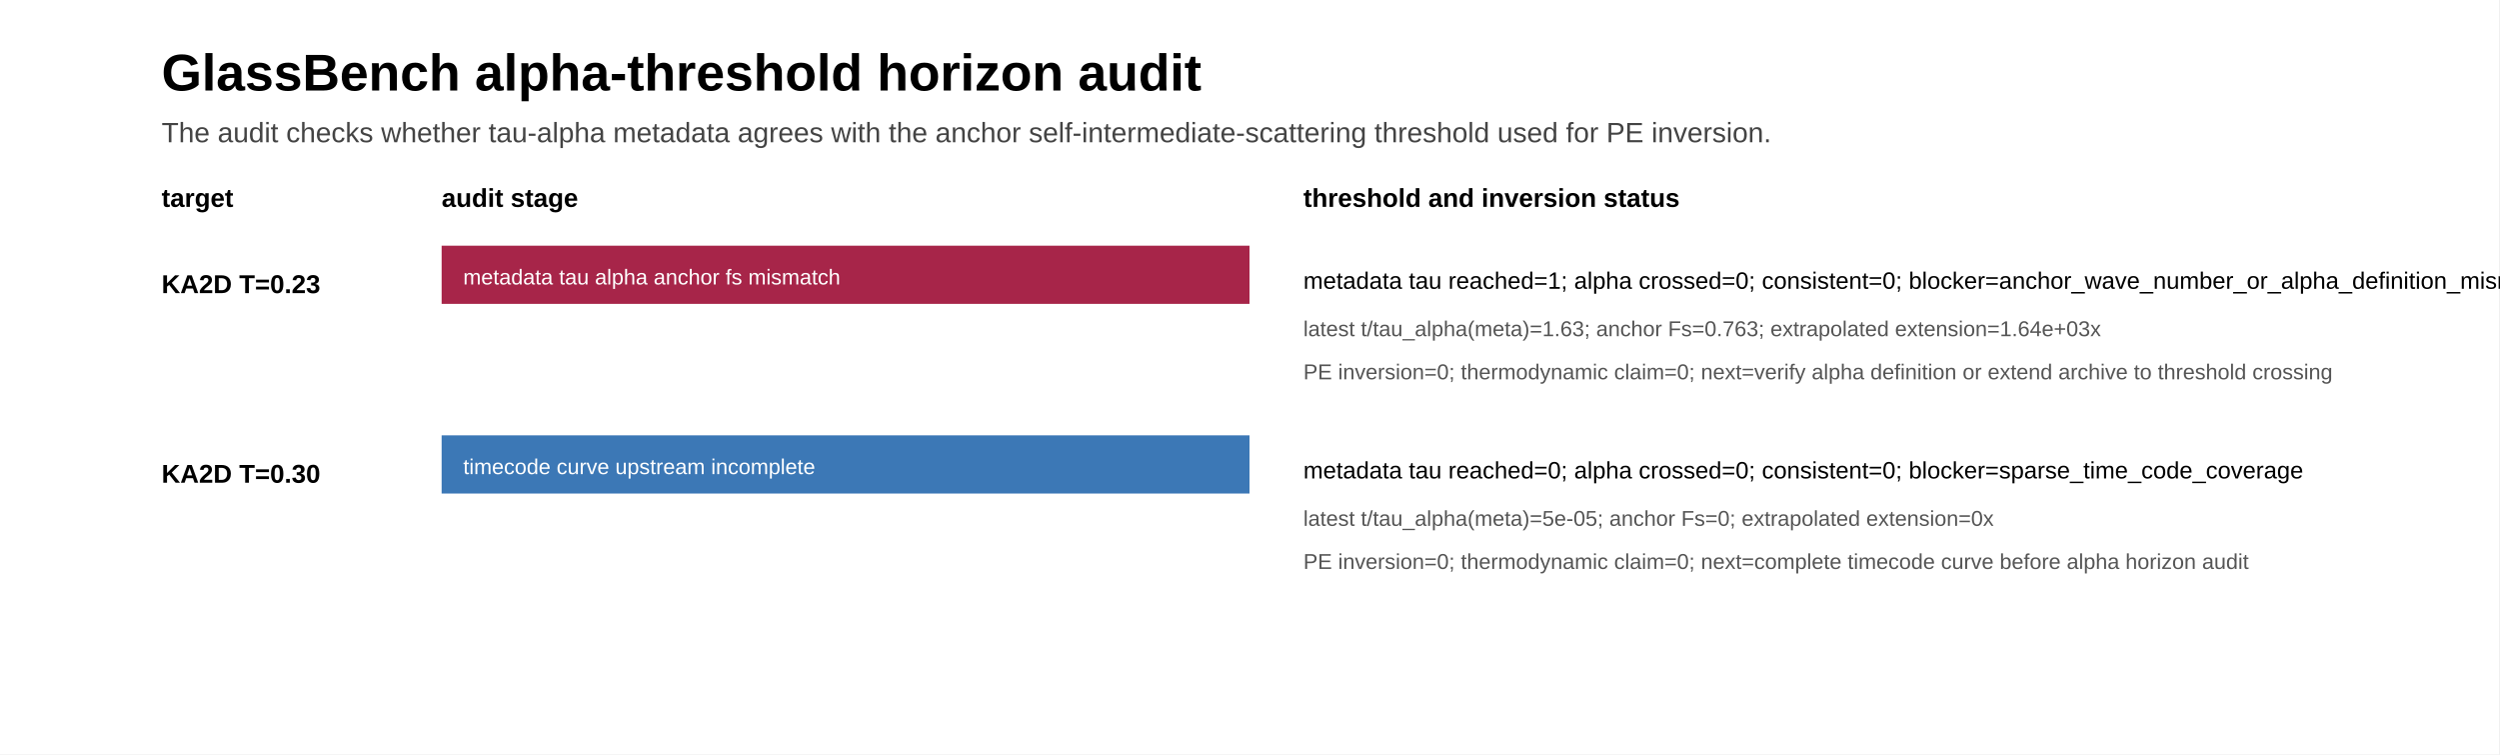
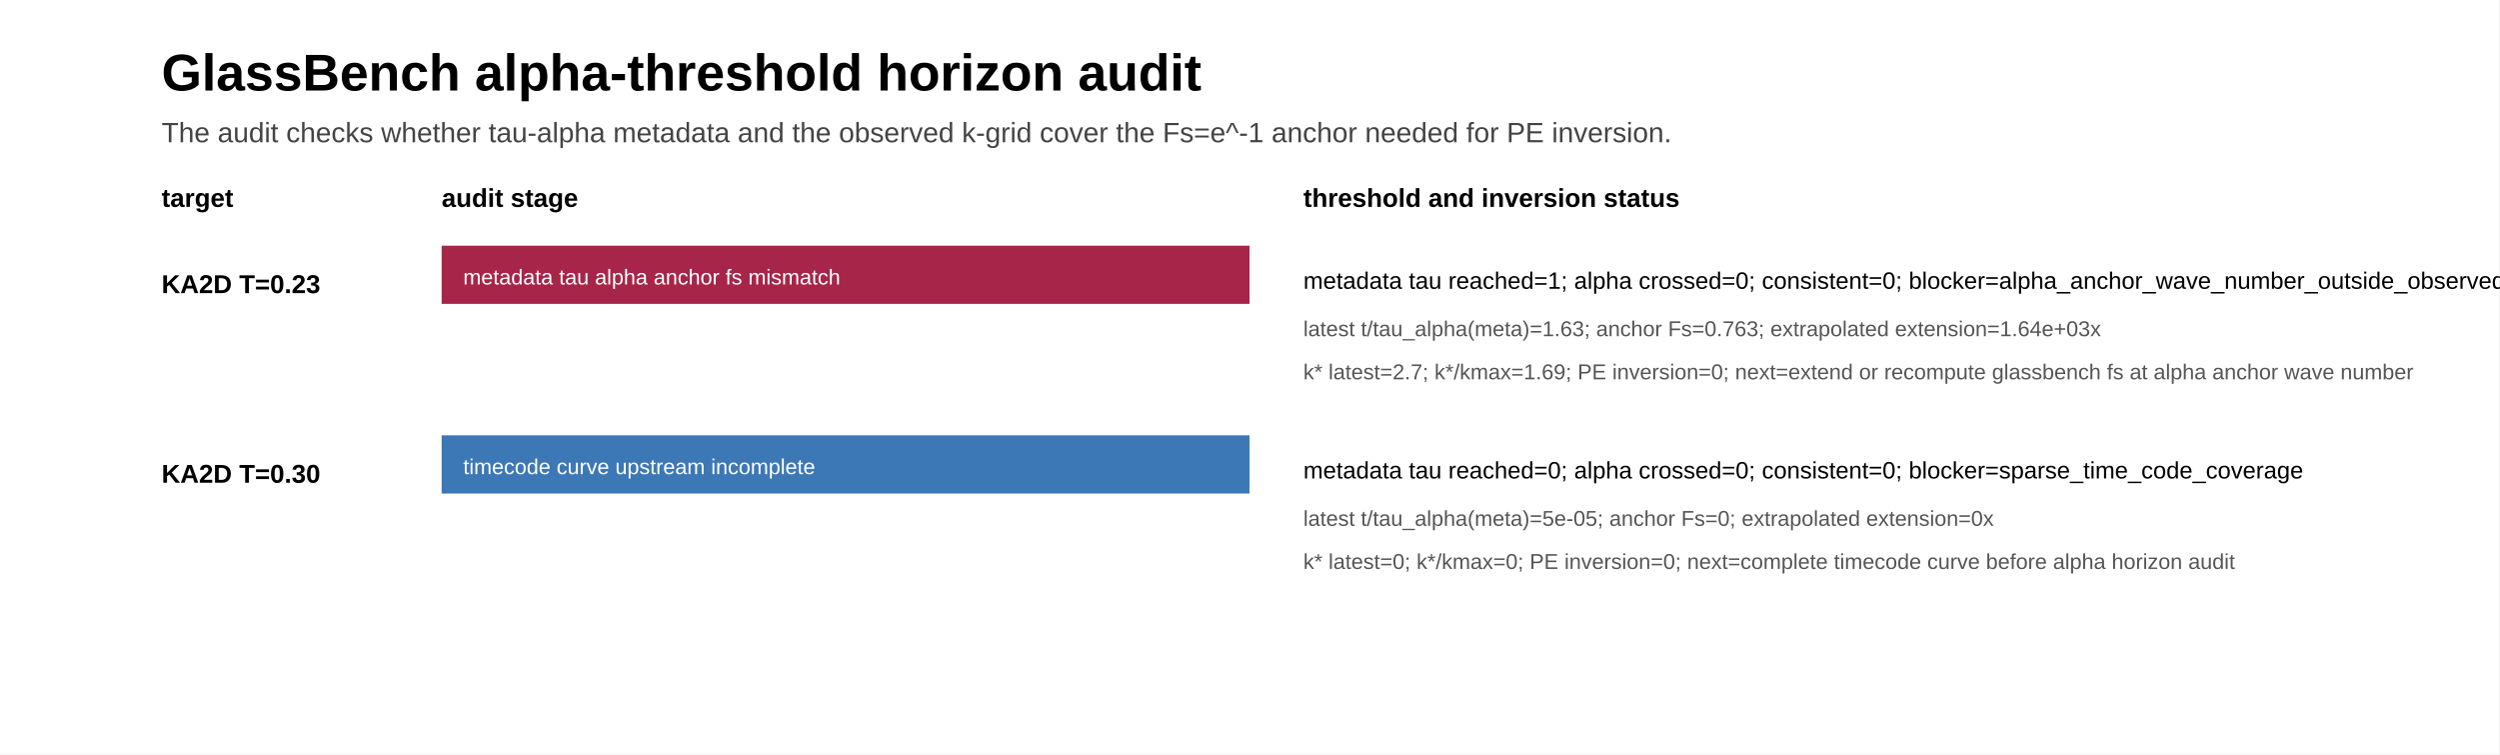
<svg xmlns="http://www.w3.org/2000/svg" width="1160" height="350" viewBox="0 0 1160 350">
  <rect width="100%" height="100%" fill="#ffffff" />
  <text x="75" y="42" font-family="Arial, sans-serif" font-size="24" font-weight="700">GlassBench alpha-threshold horizon audit</text>
-   <text x="75" y="66" font-family="Arial, sans-serif" font-size="13" fill="#444">The audit checks whether tau-alpha metadata agrees with the anchor self-intermediate-scattering threshold used for PE inversion.</text>
+   <text x="75" y="66" font-family="Arial, sans-serif" font-size="13" fill="#444">The audit checks whether tau-alpha metadata and the observed k-grid cover the Fs=e^-1 anchor needed for PE inversion.</text>
  <text x="75" y="96" font-family="Arial, sans-serif" font-size="12" font-weight="700">target</text>
  <text x="205" y="96" font-family="Arial, sans-serif" font-size="12" font-weight="700">audit stage</text>
  <text x="605" y="96" font-family="Arial, sans-serif" font-size="12" font-weight="700">threshold and inversion status</text>
  <text x="75" y="136" font-family="Arial, sans-serif" font-size="12" font-weight="700">KA2D T=0.23</text>
  <rect x="205" y="114" width="375" height="27" fill="#9f1239" opacity="0.92" />
  <text x="215" y="132" font-family="Arial, sans-serif" font-size="10" fill="#fff">metadata tau alpha anchor fs mismatch</text>
-   <text x="605" y="134" font-family="Arial, sans-serif" font-size="11">metadata tau reached=1; alpha crossed=0; consistent=0; blocker=anchor_wave_number_or_alpha_definition_mismatch</text>
+   <text x="605" y="134" font-family="Arial, sans-serif" font-size="11">metadata tau reached=1; alpha crossed=0; consistent=0; blocker=alpha_anchor_wave_number_outside_observed_grid</text>
  <text x="605" y="156" font-family="Arial, sans-serif" font-size="10" fill="#555">latest t/tau_alpha(meta)=1.63; anchor Fs=0.763; extrapolated extension=1.64e+03x</text>
-   <text x="605" y="176" font-family="Arial, sans-serif" font-size="10" fill="#555">PE inversion=0; thermodynamic claim=0; next=verify alpha definition or extend archive to threshold crossing</text>
+   <text x="605" y="176" font-family="Arial, sans-serif" font-size="10" fill="#555">k* latest=2.7; k*/kmax=1.69; PE inversion=0; next=extend or recompute glassbench fs at alpha anchor wave number</text>
  <text x="75" y="224" font-family="Arial, sans-serif" font-size="12" font-weight="700">KA2D T=0.30</text>
  <rect x="205" y="202" width="375" height="27" fill="#2b6cb0" opacity="0.92" />
  <text x="215" y="220" font-family="Arial, sans-serif" font-size="10" fill="#fff">timecode curve upstream incomplete</text>
  <text x="605" y="222" font-family="Arial, sans-serif" font-size="11">metadata tau reached=0; alpha crossed=0; consistent=0; blocker=sparse_time_code_coverage</text>
  <text x="605" y="244" font-family="Arial, sans-serif" font-size="10" fill="#555">latest t/tau_alpha(meta)=5e-05; anchor Fs=0; extrapolated extension=0x</text>
-   <text x="605" y="264" font-family="Arial, sans-serif" font-size="10" fill="#555">PE inversion=0; thermodynamic claim=0; next=complete timecode curve before alpha horizon audit</text>
+   <text x="605" y="264" font-family="Arial, sans-serif" font-size="10" fill="#555">k* latest=0; k*/kmax=0; PE inversion=0; next=complete timecode curve before alpha horizon audit</text>
</svg>
